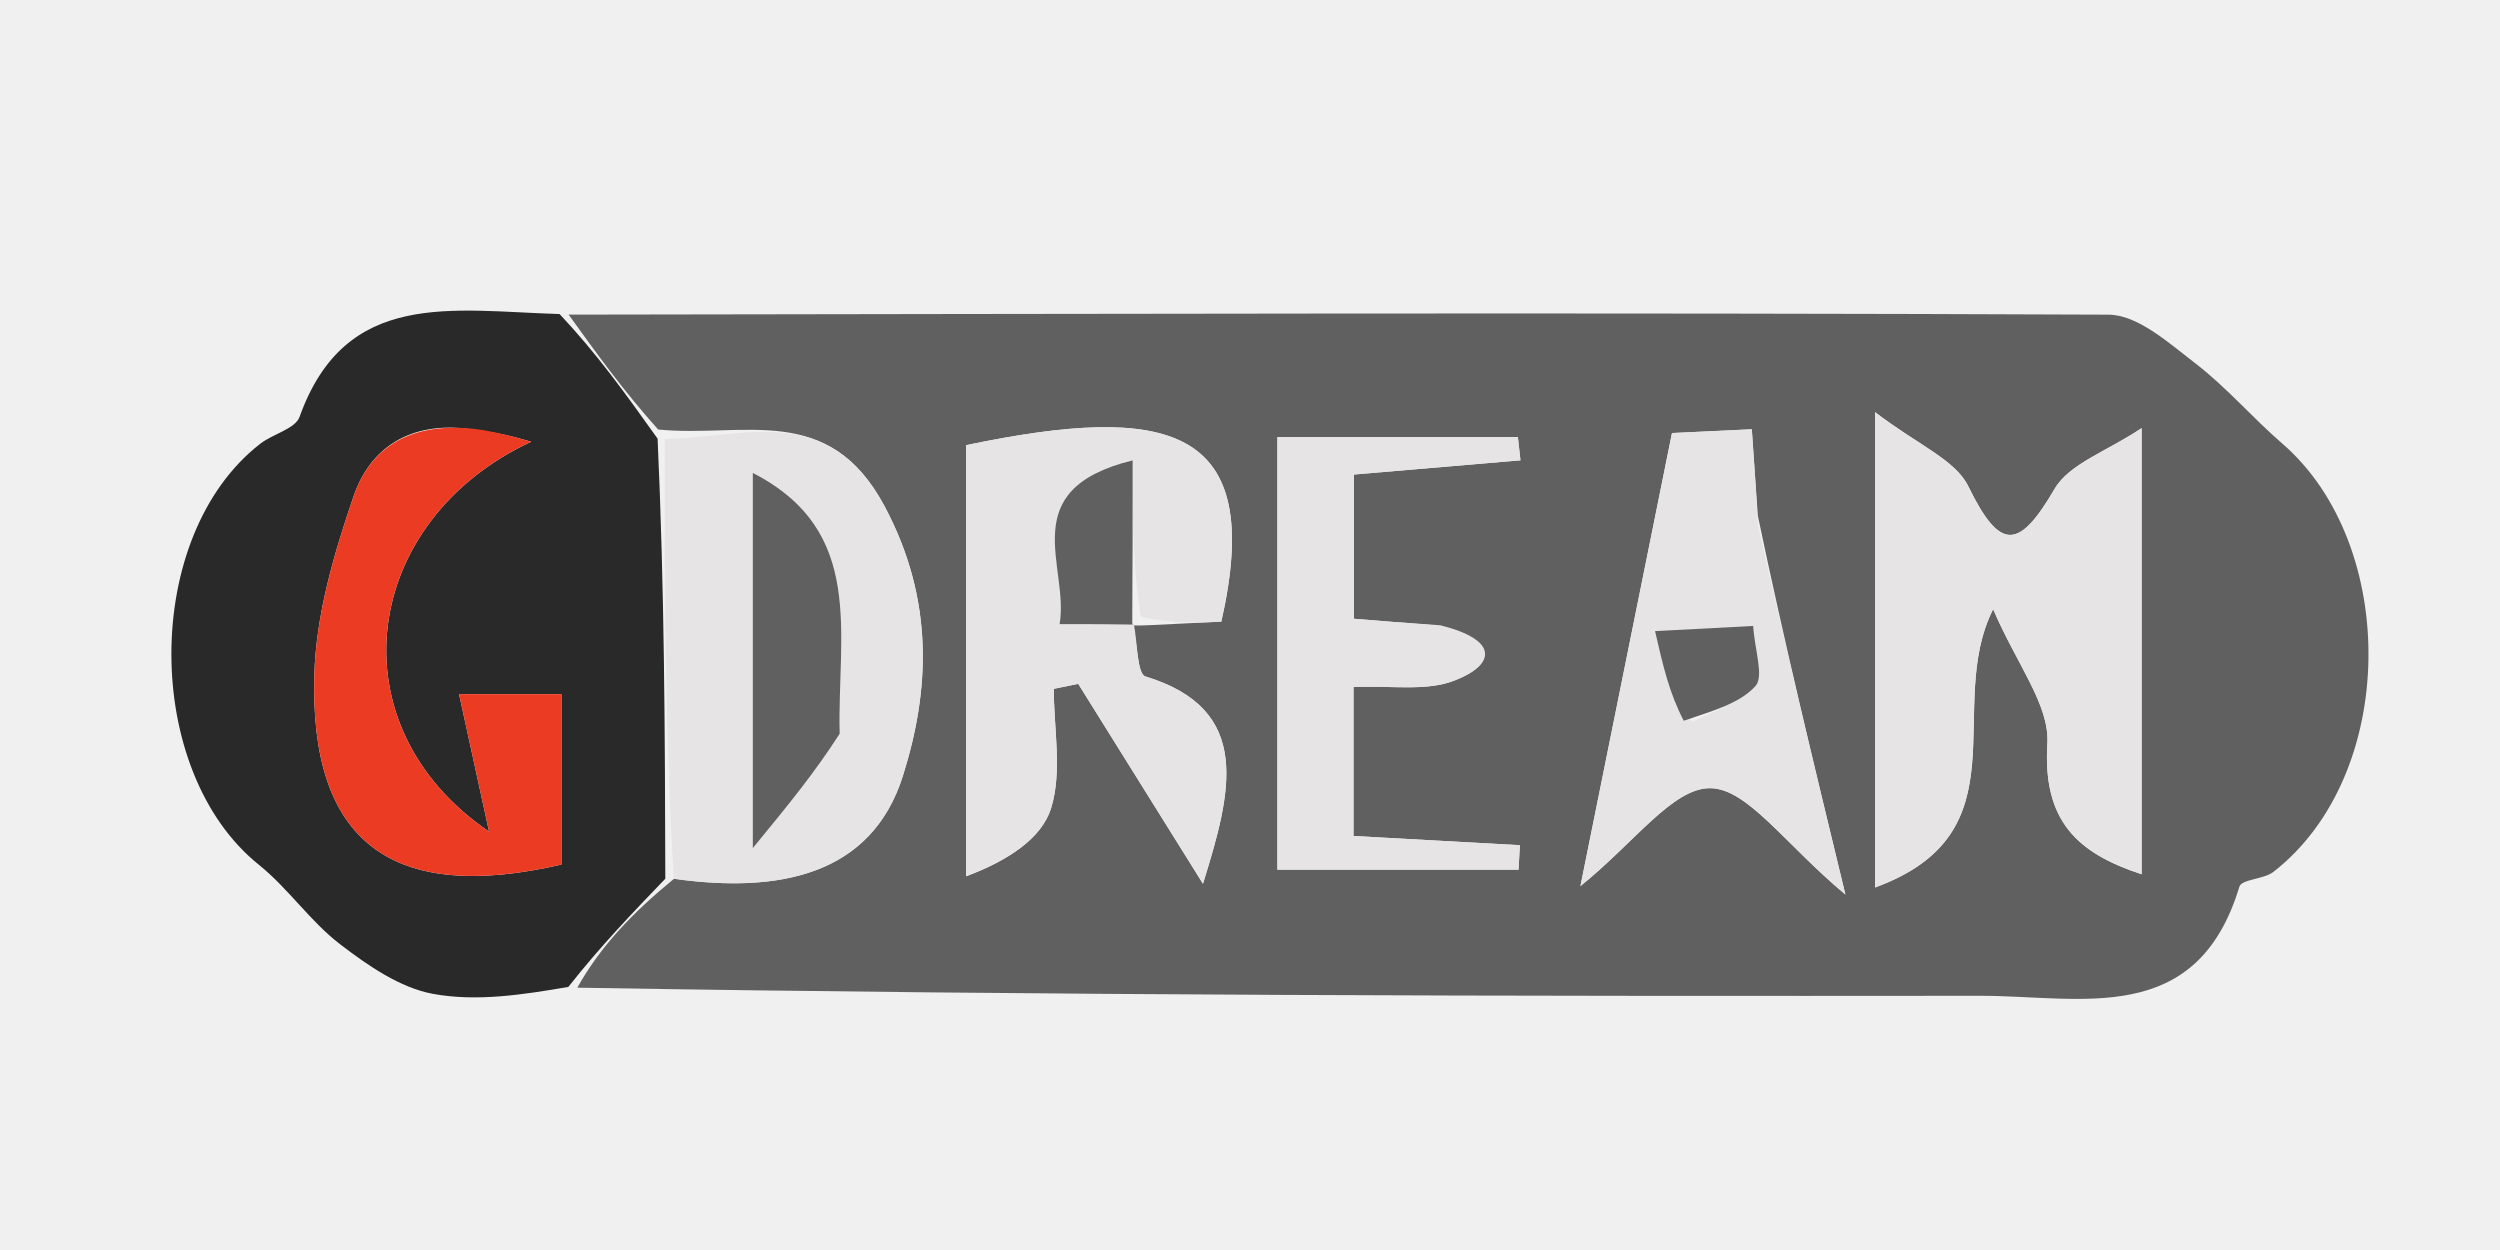
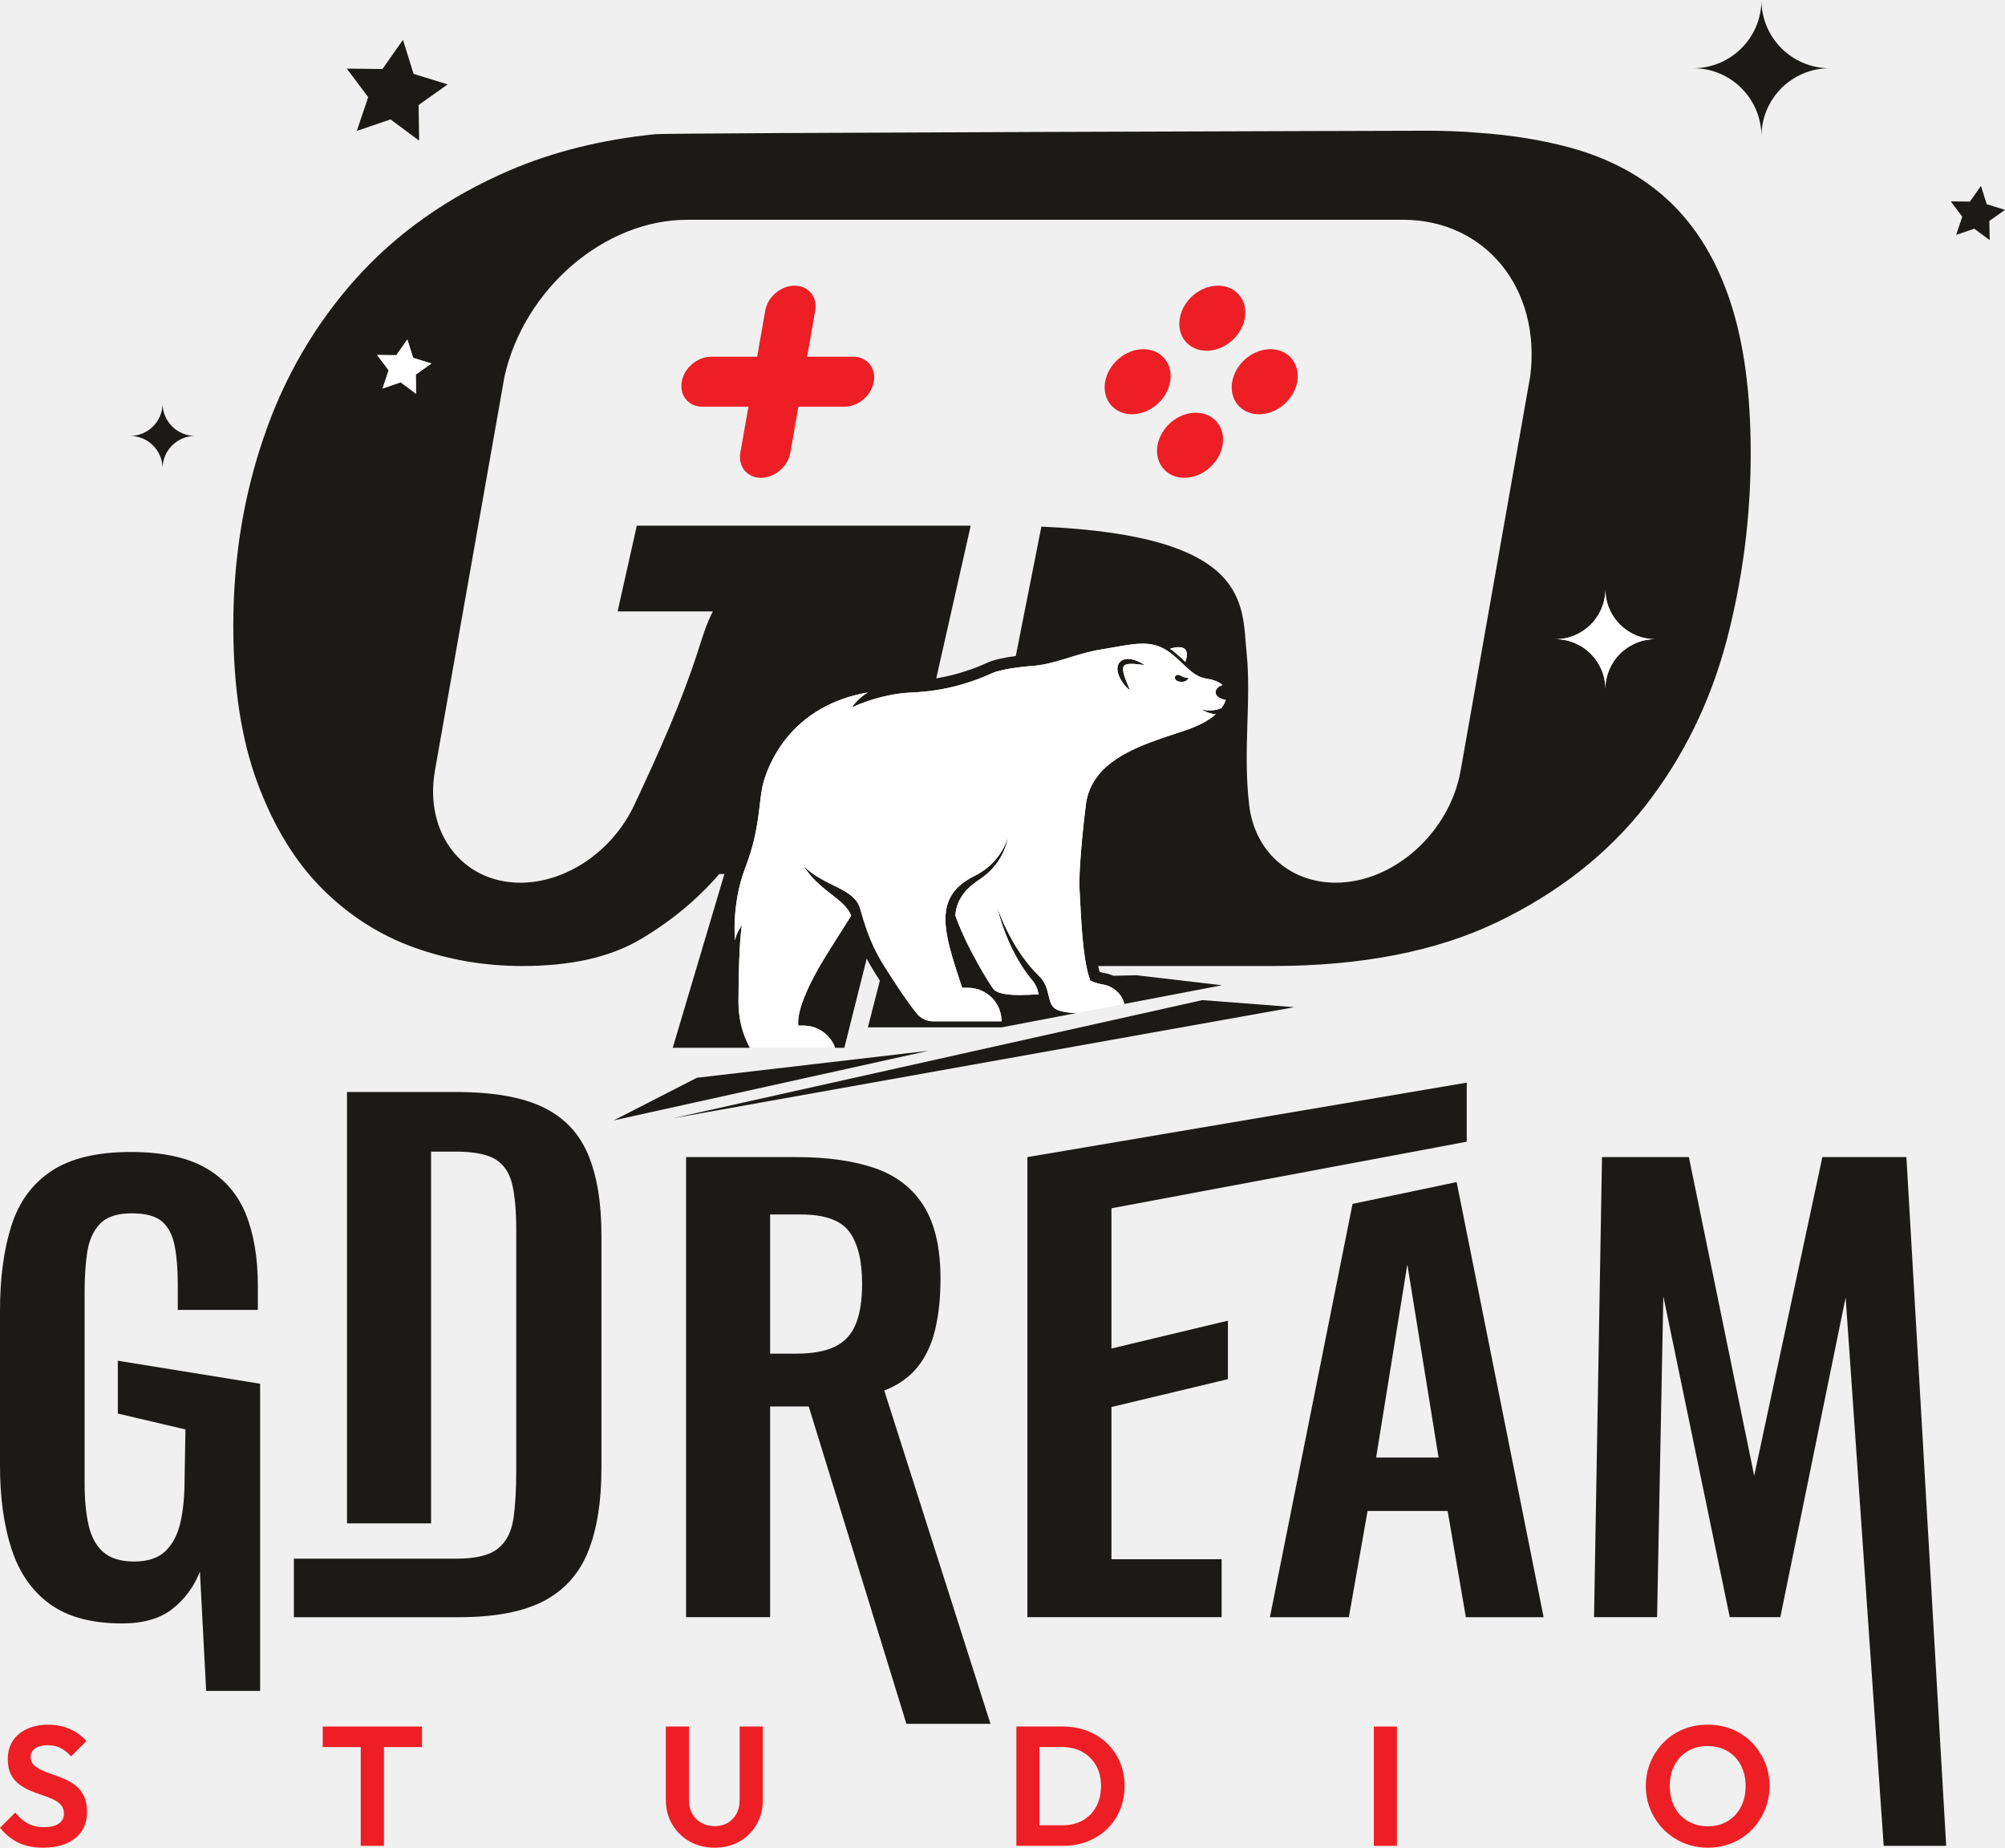
- <svg xmlns="http://www.w3.org/2000/svg" version="1.1" id="Layer_1" x="0px" y="0px" width="100%" viewBox="0 0 128 64" xml:space="preserve">
-   <path fill="#606060" opacity="1" stroke="none" d=" M29.114,16.109   C55.396,16.073 81.678,15.995 107.959,16.111   C109.454,16.118 111.054,17.569 112.406,18.607   C113.997,19.829 115.323,21.388 116.847,22.705   C122.853,27.897 122.769,39.689 116.398,44.641   C115.904,45.025 114.774,45.011 114.657,45.399   C112.466,52.634 106.549,50.98 101.397,50.985   C77.609,51.008 53.822,50.979 29.559,50.569   C30.744,48.443 32.404,46.717 34.508,44.994   C39.907,45.753 44.625,44.802 46.228,39.726   C47.612,35.345 47.844,30.711 45.294,25.927   C42.419,20.534 38.079,22.428 33.697,21.99   C31.925,20.017 30.52,18.063 29.114,16.109  M58.832,32.01   C60.104,31.947 61.377,31.885 62.532,31.828   C64.816,21.764 59.832,20.63 49.466,22.791   C49.466,30.193 49.466,37.529 49.466,44.865   C51.647,44.051 53.343,42.905 53.816,41.38   C54.396,39.509 53.954,37.32 53.954,35.269   C54.371,35.184 54.788,35.098 55.205,35.013   C57.334,38.425 59.463,41.837 61.592,45.249   C63.037,40.596 64.209,36.328 58.645,34.634   C58.216,34.504 58.24,32.883 58.003,32.002   C58.003,32.002 57.956,32.052 58.832,32.01  M96,38.349   C96,40.537 96,42.725 96,45.44   C103.708,42.626 99.522,36.219 102.049,31.191   C103.257,34.015 104.946,36.099 104.825,38.072   C104.584,42.013 106.331,43.673 109.651,44.763   C109.651,37.06 109.651,29.69 109.651,21.92   C107.854,23.122 105.952,23.739 105.197,25.029   C103.378,28.135 102.418,28.257 100.777,24.899   C100.111,23.538 98.201,22.786 96,21.101   C96,27.431 96,32.41 96,38.349  M73.298,32.004   C71.901,31.89 70.504,31.777 69.321,31.68   C69.321,28.849 69.321,26.592 69.321,24.296   C72.369,24.035 75.108,23.801 77.848,23.568   C77.803,23.17 77.759,22.773 77.715,22.376   C73.584,22.376 69.454,22.376 65.403,22.376   C65.403,30.076 65.403,37.445 65.403,44.526   C69.793,44.526 73.771,44.526 77.749,44.526   C77.772,44.109 77.796,43.692 77.819,43.274   C75.036,43.12 72.254,42.966 69.299,42.803   C69.299,40.128 69.299,37.744 69.299,35.177   C71.219,35.089 73.006,35.408 74.455,34.849   C76.648,34.002 76.696,32.744 73.298,32.004  M90.001,26.407   C89.902,24.985 89.803,23.563 89.693,21.978   C87.941,22.06 86.672,22.12 85.606,22.171   C84.04,29.919 82.554,37.272 80.917,45.37   C83.707,43.12 85.643,40.342 87.561,40.355   C89.468,40.367 91.357,43.185 94.485,45.803   C92.791,38.809 91.398,33.056 90.001,26.407  z" />
-   <path fill="#292929" opacity="1" stroke="none" d=" M34.064,44.99   C32.404,46.717 30.744,48.443 29.099,50.53   C26.792,50.926 24.408,51.298 22.169,50.886   C20.475,50.573 18.832,49.433 17.41,48.343   C15.883,47.173 14.759,45.486 13.256,44.278   C7.286,39.484 7.252,27.42 13.333,22.714   C13.981,22.212 15.116,21.958 15.338,21.342   C17.693,14.778 23.132,15.917 28.65,16.079   C30.52,18.063 31.925,20.017 33.669,22.458   C34.026,30.293 34.045,37.642 34.064,44.99  M24.298,22.006   C21.334,21.511 19.04,22.671 18.102,25.412   C17.099,28.345 16.184,31.463 16.094,34.526   C15.842,43.127 20.075,46.274 28.745,44.265   C28.745,41.37 28.745,38.45 28.745,35.54   C26.398,35.54 24.331,35.54 23.504,35.54   C24.055,38.062 24.548,40.322 25.041,42.581   C17.015,37.123 18.512,26.65 27.197,22.616   C26.227,22.341 25.675,22.185 24.298,22.006  z" />
-   <path fill="#E6E4E4" opacity="1" stroke="none" d=" M96,37.869   C96,32.41 96,27.431 96,21.101   C98.201,22.786 100.111,23.538 100.777,24.899   C102.418,28.257 103.378,28.135 105.197,25.029   C105.952,23.739 107.854,23.122 109.651,21.92   C109.651,29.69 109.651,37.06 109.651,44.763   C106.331,43.673 104.584,42.013 104.825,38.072   C104.946,36.099 103.257,34.015 102.049,31.191   C99.522,36.219 103.708,42.626 96,45.44   C96,42.725 96,40.537 96,37.869  z" />
-   <path fill="#E6E4E4" opacity="1" stroke="none" d=" M58.053,31.955   C58.24,32.883 58.216,34.504 58.645,34.634   C64.209,36.328 63.037,40.596 61.592,45.249   C59.463,41.837 57.334,38.425 55.205,35.013   C54.788,35.098 54.371,35.184 53.954,35.269   C53.954,37.32 54.396,39.509 53.816,41.38   C53.343,42.905 51.647,44.051 49.466,44.865   C49.466,37.529 49.466,30.193 49.466,22.791   C59.832,20.63 64.816,21.764 62.532,31.828   C61.377,31.885 60.104,31.947 58.411,31.582   C57.991,28.897 57.991,26.64 57.991,23.571   C51.883,25.07 54.76,29.009 54.251,31.955   C55.765,31.955 56.909,31.955 58.053,31.955  z" />
-   <path fill="#E6E4E4" opacity="1" stroke="none" d=" M34.508,44.994   C34.045,37.642 34.026,30.293 34.036,22.477   C38.079,22.428 42.419,20.534 45.294,25.927   C47.844,30.711 47.612,35.345 46.228,39.726   C44.625,44.802 39.907,45.753 34.508,44.994  M42.997,37.121   C42.866,32.425 44.349,27.191 38.544,24.215   C38.544,30.477 38.544,36.627 38.544,43.423   C40.388,41.176 41.686,39.594 42.997,37.121  z" />
-   <path fill="#E6E4E4" opacity="1" stroke="none" d=" M73.741,32.014   C76.696,32.744 76.648,34.002 74.455,34.849   C73.006,35.408 71.219,35.089 69.299,35.177   C69.299,37.744 69.299,40.128 69.299,42.803   C72.254,42.966 75.036,43.12 77.819,43.274   C77.796,43.692 77.772,44.109 77.749,44.526   C73.771,44.526 69.793,44.526 65.403,44.526   C65.403,37.445 65.403,30.076 65.403,22.376   C69.454,22.376 73.584,22.376 77.715,22.376   C77.759,22.773 77.803,23.17 77.848,23.568   C75.108,23.801 72.369,24.035 69.321,24.296   C69.321,26.592 69.321,28.849 69.321,31.68   C70.504,31.777 71.901,31.89 73.741,32.014  z" />
-   <path fill="#E6E4E4" opacity="1" stroke="none" d=" M90.003,26.855   C91.398,33.056 92.791,38.809 94.485,45.803   C91.357,43.185 89.468,40.367 87.561,40.355   C85.643,40.342 83.707,43.12 80.917,45.37   C82.554,37.272 84.04,29.919 85.606,22.171   C86.672,22.12 87.941,22.06 89.693,21.978   C89.803,23.563 89.902,24.985 90.003,26.855  M86.635,36.967   C87.747,36.38 89.092,36.003 89.879,35.126   C90.323,34.631 89.846,33.311 89.763,32.048   C88.035,32.139 86.645,32.213 84.738,32.313   C85.154,34.12 85.467,35.478 86.635,36.967  z" />
-   <path fill="#EC3B23" opacity="1" stroke="none" d=" M24.71,22.017   C25.675,22.185 26.227,22.341 27.197,22.616   C18.512,26.65 17.015,37.123 25.041,42.581   C24.548,40.322 24.055,38.062 23.504,35.54   C24.331,35.54 26.398,35.54 28.745,35.54   C28.745,38.45 28.745,41.37 28.745,44.265   C20.075,46.274 15.842,43.127 16.094,34.526   C16.184,31.463 17.099,28.345 18.102,25.412   C19.04,22.671 21.334,21.511 24.71,22.017  z" />
-   <path fill="#606060" opacity="1" stroke="none" d=" M58.028,31.978   C56.909,31.955 55.765,31.955 54.251,31.955   C54.76,29.009 51.883,25.07 57.991,23.571   C57.991,26.64 57.991,28.897 57.973,31.603   C57.956,32.052 58.003,32.002 58.028,31.978  z" />
-   <path fill="#606060" opacity="1" stroke="none" d=" M42.991,37.566   C41.686,39.594 40.388,41.176 38.544,43.423   C38.544,36.627 38.544,30.477 38.544,24.215   C44.349,27.191 42.866,32.425 42.991,37.566  z" />
-   <path fill="#606060" opacity="1" stroke="none" d=" M86.207,36.901   C85.467,35.478 85.154,34.12 84.738,32.313   C86.645,32.213 88.035,32.139 89.763,32.048   C89.846,33.311 90.323,34.631 89.879,35.126   C89.092,36.003 87.747,36.38 86.207,36.901  z" />
+ <svg xmlns="http://www.w3.org/2000/svg" version="1.1" id="svg1" width="740.2" height="682.053" viewBox="0 0 740.2 682.053">
+   <defs id="defs1">
+     <clipPath clipPathUnits="userSpaceOnUse" id="clipPath25">
+       <path d="m 645.941,2013.52 h 4201.49 V 4753.49 H 645.941 Z" transform="translate(0,-2.5e-5)" id="path25" />
+     </clipPath>
+     <clipPath clipPathUnits="userSpaceOnUse" id="clipPath27">
+       <path d="m 645.941,2013.52 h 4201.49 V 4753.49 H 645.941 Z" transform="translate(0,-2.5e-5)" id="path27" />
+     </clipPath>
+     <clipPath clipPathUnits="userSpaceOnUse" id="clipPath29">
+       <path d="m 645.941,2013.52 h 4201.49 V 4753.49 H 645.941 Z" transform="translate(0,-2.5e-5)" id="path29" />
+     </clipPath>
+     <clipPath clipPathUnits="userSpaceOnUse" id="clipPath31">
+       <path d="m 645.941,2013.52 h 4201.49 V 4753.49 H 645.941 Z" transform="translate(0,-2.5e-5)" id="path31" />
+     </clipPath>
+     <clipPath clipPathUnits="userSpaceOnUse" id="clipPath33">
+       <path d="m 645.941,2013.52 h 4201.49 V 4753.49 H 645.941 Z" transform="translate(0,-2.5e-5)" id="path33" />
+     </clipPath>
+     <clipPath clipPathUnits="userSpaceOnUse" id="clipPath35">
+       <path d="m 645.941,2013.52 h 4201.49 V 4753.49 H 645.941 Z" transform="translate(0,-2.5e-5)" id="path35" />
+     </clipPath>
+     <clipPath clipPathUnits="userSpaceOnUse" id="clipPath37">
+       <path d="m 645.941,2013.52 h 4201.49 V 4753.49 H 645.941 Z" transform="translate(0,-2.5e-5)" id="path37" />
+     </clipPath>
+     <clipPath clipPathUnits="userSpaceOnUse" id="clipPath39">
+       <path d="m 645.941,2013.52 h 4201.49 V 4753.49 H 645.941 Z" transform="translate(0,-2.5e-5)" id="path39" />
+     </clipPath>
+   </defs>
+   <g id="g1">
+     <g id="group-R5">
+       <path id="path2" d="M 119.332,0 C 93.023,0 70.391,4.539 51.445,13.621 32.496,22.699 15.34,36.469 0,54.969 L 42.285,97.25 C 52.305,84.391 63.656,74.461 76.344,67.41 89.027,60.371 104.605,56.84 123.086,56.84 c 16.605,0 29.762,3.289 39.469,9.859 9.699,6.582 14.558,15.66 14.558,27.25 0,10.02 -2.816,18.172 -8.457,24.43 -5.64,6.262 -13.074,11.512 -22.308,15.75 -9.25,4.23 -19.426,8.133 -30.543,11.73 -11.117,3.602 -22.157,7.762 -33.121,12.461 -10.961,4.692 -21.137,10.641 -30.535,17.852 -9.395,7.199 -16.84,16.277 -22.316,27.25 -5.48,10.949 -8.223,25.047 -8.223,42.277 0,20.043 4.859,37.11 14.57,51.211 9.699,14.09 23.02,24.899 39.93,32.41 16.914,7.52 36.008,11.27 57.317,11.27 22.551,0 42.984,-4.219 61.304,-12.668 18.321,-8.461 33.125,-19.43 44.395,-32.891 L 196.844,252.75 c -9.711,10.641 -19.653,18.48 -29.828,23.492 -10.18,5 -21.696,7.508 -34.532,7.508 -14.726,0 -26.308,-2.891 -34.765,-8.68 -8.457,-5.808 -12.684,-13.871 -12.684,-24.211 0,-9.089 2.82,-16.359 8.461,-21.839 5.633,-5.481 13.07,-10.34 22.309,-14.559 9.234,-4.231 19.496,-8.219 30.777,-11.981 11.27,-3.761 22.387,-8.07 33.356,-12.921 10.957,-4.868 21.058,-10.969 30.296,-18.329 9.239,-7.359 16.68,-16.898 22.321,-28.648 5.636,-11.75 8.457,-26.242 8.457,-43.461 0,-30.699 -10.809,-54.891 -32.418,-72.582 C 186.98,8.832 157.223,0 119.332,0" style="fill:#ed1f24;fill-opacity:1;fill-rule:nonzero;stroke:none" transform="matrix(0.1333333,0,0,-0.1333333,0,682.0533)" />
+       <path id="path3" d="M 998.789,5.16 V 328.391 h 64.361 V 5.16 Z M 893.555,278.59 v 56.84 H 1168.39 V 278.59 H 893.555" style="fill:#ed1f24;fill-opacity:1;fill-rule:nonzero;stroke:none" transform="matrix(0.1333333,0,0,-0.1333333,0,682.0533)" />
+       <path id="path4" d="m 1978.79,0 c -26,0 -49.17,5.789 -69.53,17.379 -20.36,11.582 -36.4,27.41 -48.15,47.453 -11.75,20.039 -17.62,42.75 -17.62,68.117 V 335.43 h 64.36 V 131.07 c 0,-14.73 3.13,-27.41 9.4,-38.058 6.26,-10.652 14.72,-18.871 25.37,-24.66 10.64,-5.801 22.7,-8.68 36.17,-8.68 13.47,0 25.29,2.879 35.47,8.68 10.18,5.789 18.32,14.008 24.43,24.66 6.1,10.648 9.16,23.179 9.16,37.59 V 335.43 h 64.37 V 132.48 c 0,-25.359 -5.73,-48.011 -17.16,-67.878 C 2083.63,44.699 2067.89,28.961 2047.85,17.379 2027.8,5.789 2004.78,0 1978.79,0" style="fill:#ed1f24;fill-opacity:1;fill-rule:nonzero;stroke:none" transform="matrix(0.1333333,0,0,-0.1333333,0,682.0533)" />
+       <path id="path5" d="M 2857.78,5.16 V 62 h 84.09 c 20.99,0 39.54,4.469 55.67,13.398 16.14,8.922 28.66,21.613 37.59,38.043 8.93,16.45 13.38,35.641 13.38,57.571 0,21.59 -4.54,40.398 -13.61,56.367 -9.09,15.973 -21.61,28.5 -37.59,37.59 -15.98,9.07 -34.45,13.621 -55.44,13.621 h -85.5 v 56.84 h 86.44 c 24.42,0 47.13,-4.078 68.12,-12.211 20.99,-8.16 39.15,-19.66 54.5,-34.539 15.34,-14.871 27.25,-32.328 35.7,-52.379 8.45,-20.039 12.69,-41.981 12.69,-65.762 0,-23.82 -4.24,-45.82 -12.69,-66.019 -8.45,-20.2 -20.36,-37.739 -35.7,-52.61 -15.35,-14.879 -33.44,-26.398 -54.26,-34.531 -20.84,-8.137 -43.29,-12.219 -67.42,-12.219 z m -43.68,0 V 335.43 h 63.87 V 5.16 h -63.87" style="fill:#ed1f24;fill-opacity:1;fill-rule:nonzero;stroke:none" transform="matrix(0.1333333,0,0,-0.1333333,0,682.0533)" />
+       <path id="path6" d="M 3803.96,5.16 V 335.43 h 63.88 V 5.16 h -63.88" style="fill:#ed1f24;fill-opacity:1;fill-rule:nonzero;stroke:none" transform="matrix(0.1333333,0,0,-0.1333333,0,682.0533)" />
+       <path id="path7" d="m 4728.04,59.191 c 21,0 39.39,4.699 55.22,14.09 15.8,9.398 28.1,22.469 36.87,39.239 8.77,16.742 13.15,36.242 13.15,58.492 0,16.277 -2.5,31.16 -7.51,44.617 -5.01,13.473 -12.22,25.133 -21.62,35 -9.39,9.871 -20.43,17.453 -33.12,22.793 -12.68,5.32 -27.01,7.988 -42.99,7.988 -20.66,0 -38.83,-4.629 -54.48,-13.871 -15.67,-9.238 -27.96,-22.148 -36.89,-38.75 -8.93,-16.609 -13.39,-35.859 -13.39,-57.777 0,-16.61 2.51,-31.793 7.53,-45.582 5,-13.789 12.13,-25.539 21.37,-35.231 9.23,-9.707 20.35,-17.32 33.34,-22.789 13,-5.488 27.17,-8.219 42.52,-8.219 z M 4728.99,0 c -24.12,0 -46.59,4.391 -67.41,13.141 -20.84,8.77 -39.08,20.988 -54.74,36.66 -15.66,15.66 -27.88,33.82 -36.65,54.488 -8.77,20.672 -13.14,42.902 -13.14,66.723 0,23.789 4.37,45.949 13.14,66.468 8.77,20.512 20.91,38.602 36.41,54.27 15.51,15.652 33.6,27.711 54.26,36.172 20.68,8.449 43.06,12.668 67.18,12.668 24.44,0 46.98,-4.219 67.67,-12.668 20.67,-8.461 38.75,-20.52 54.25,-36.172 15.5,-15.668 27.64,-33.84 36.41,-54.508 8.77,-20.672 13.16,-42.922 13.16,-66.703 0,-23.82 -4.39,-46.047 -13.16,-66.719 C 4877.6,83.152 4865.54,64.981 4850.19,49.332 4834.85,33.66 4816.76,21.531 4795.94,12.922 4775.1,4.301 4752.79,0 4728.99,0" style="fill:#ed1f24;fill-opacity:1;fill-rule:nonzero;stroke:none" transform="matrix(0.1333333,0,0,-0.1333333,0,682.0533)" />
+       <path id="path8" d="m 338.09,620.859 c -83.875,0 -150.438,17.821 -199.707,53.473 C 89.09,709.961 53.715,760.551 32.242,826.09 10.73,891.582 0,968.91 0,1058.04 v 427.72 c 0,91.2 10.469,169.83 31.449,235.87 20.961,66.05 57.914,116.61 110.864,151.76 52.925,35.1 126.05,52.68 219.367,52.68 87.008,0 156.199,-14.7 207.574,-44.03 51.351,-29.38 88.309,-71.55 110.863,-126.59 22.535,-55.05 33.813,-121.87 33.813,-200.5 v -66.04 H 492.203 v 72.33 c 0,40.89 -2.906,75.99 -8.652,105.36 -5.774,29.33 -17.297,51.62 -34.598,66.83 -17.293,15.18 -45.351,22.8 -84.129,22.8 -40.883,0 -70.519,-9.98 -88.847,-29.87 -18.356,-19.94 -29.879,-46.15 -34.594,-78.63 -4.715,-32.51 -7.078,-68.16 -7.078,-106.93 v -533.09 c 0,-44.03 3.66,-82.312 11.008,-114.788 7.324,-32.524 20.96,-57.41 40.886,-74.703 19.903,-17.297 48.211,-25.949 84.918,-25.949 37.738,0 66.563,9.441 86.485,28.3 19.906,18.879 33.808,45.082 41.675,78.629 7.86,33.551 11.793,73.383 11.793,119.521 l 2.422,139.2 -187.265,44 v 146.24 l 393.992,-63.69 V 434.121 H 570.828 L 553.523,763.969 C 536.746,722.02 511.316,687.711 477.262,660.961 443.184,634.242 396.793,620.859 338.09,620.859" style="fill:#1b1a17;fill-opacity:1;fill-rule:nonzero;stroke:none" transform="matrix(0.1333333,0,0,-0.1333333,0,682.0533)" />
+       <path id="path9" d="m 1665.26,1695.96 v -645.83 c 0,-92.259 -12.32,-168.97 -36.97,-230.368 -24.65,-61.27 -65.42,-106.883 -122.56,-136.832 -57.24,-29.828 -135.56,-44.809 -235.08,-44.809 H 813.711 v 162.07 h 450.599 c 53.45,0 91.69,9.438 114.84,28.211 23.04,18.887 37.08,46.43 42.39,82.59 5.3,36.168 7.83,80.387 7.83,132.918 v 667.71 c 0,51.38 -3.69,92.84 -10.94,124.29 -7.38,31.44 -22.58,54.48 -45.62,69.22 -23.04,14.63 -60.35,22 -111.61,22 h -67.61 V 897.82 H 960.805 V 2092.19 H 1261.2 c 103.78,0 184.76,-14.17 242.92,-42.39 58.17,-28.33 99.52,-71.87 124.17,-130.61 24.65,-58.63 36.97,-133.16 36.97,-223.23" style="fill:#1b1a17;fill-opacity:1;fill-rule:nonzero;stroke:none" transform="matrix(0.1333333,0,0,-0.1333333,0,682.0533)" />
+       <path id="path10" d="m 2132.32,1367.81 h 72.34 c 45.06,0 80.98,6.55 107.71,19.67 26.74,13.09 45.86,34.06 57.4,62.9 11.52,28.82 17.3,65.77 17.3,110.86 0,63.93 -11.79,111.9 -35.38,143.89 -23.59,31.95 -68.4,47.95 -134.45,47.95 h -84.92 z M 1899.58,638.172 V 1911.92 h 305.08 c 85.95,0 158.55,-10.23 217.79,-30.67 59.21,-20.45 104.31,-55.31 135.23,-104.58 30.9,-49.29 46.39,-116.37 46.39,-201.28 0,-51.38 -4.7,-97.5 -14.15,-138.39 -9.43,-40.87 -25.42,-75.75 -47.96,-104.56 -22.55,-28.85 -53.73,-51.11 -93.56,-66.83 l 294.07,-922.7 h -232.74 l -270.48,878.66 H 2132.32 V 638.172 h -232.74" style="fill:#1b1a17;fill-opacity:1;fill-rule:nonzero;stroke:none" transform="matrix(0.1333333,0,0,-0.1333333,0,682.0533)" />
+       <path id="path11" d="M 2844.67,638.172 V 1911.92 l 1216.45,206.16 v -163.55 l -983.73,-184.29 v -388.28 l 322.52,77.15 v -161.97 l -322.52,-77.15 V 798.559 h 305.08 V 638.172 h -537.8" style="fill:#1b1a17;fill-opacity:1;fill-rule:nonzero;stroke:none" transform="matrix(0.1333333,0,0,-0.1333333,0,682.0533)" />
+       <path id="path12" d="m 3810.19,1080.08 86.5,534.67 86.51,-534.67 z m 223,762.74 -288.2,-60.47 -228.86,-1144.229 h 218.62 l 51.83,294.059 h 221.73 l 50.34,-294.059 h 215.39 L 4033.19,1842.82" style="fill:#1b1a17;fill-opacity:1;fill-rule:nonzero;stroke:none" transform="matrix(0.1333333,0,0,-0.1333333,0,682.0533)" />
+       <path id="path13" d="m 4413.64,638.172 22.01,1273.748 h 240.59 l 180.84,-882.2 188.72,882.2 h 232.73 L 5388.61,5.16 H 5215.62 L 5110.27,1523.5 4929.42,638.172 h -139.95 l -183.99,888.478 -17.3,-888.478 h -174.54" style="fill:#1b1a17;fill-opacity:1;fill-rule:nonzero;stroke:none" transform="matrix(0.1333333,0,0,-0.1333333,0,682.0533)" />
+       <path id="path14" d="m 3340.91,4144.42 c 49.74,0 97.12,40.32 105.84,90.06 8.7,49.72 -24.55,90.04 -74.28,90.04 -49.74,0 -97.11,-40.32 -105.83,-90.04 -8.72,-49.74 24.54,-90.06 74.27,-90.06" style="fill:#ed1f24;fill-opacity:1;fill-rule:nonzero;stroke:none" transform="matrix(0.1333333,0,0,-0.1333333,0,682.0533)" />
+       <path id="path15" d="m 3279.29,3792.63 c 49.74,0 97.12,40.32 105.82,90.06 8.72,49.72 -24.53,90.05 -74.27,90.05 -49.73,0 -97.12,-40.33 -105.82,-90.05 -8.72,-49.74 24.54,-90.06 74.27,-90.06" style="fill:#ed1f24;fill-opacity:1;fill-rule:nonzero;stroke:none" transform="matrix(0.1333333,0,0,-0.1333333,0,682.0533)" />
+       <path id="path16" d="m 3240.04,4058.58 c 8.71,49.73 -24.54,90.05 -74.27,90.05 -49.74,0 -97.11,-40.32 -105.83,-90.05 -8.72,-49.74 24.54,-90.06 74.27,-90.06 49.74,0 97.12,40.32 105.83,90.06" style="fill:#ed1f24;fill-opacity:1;fill-rule:nonzero;stroke:none" transform="matrix(0.1333333,0,0,-0.1333333,0,682.0533)" />
+       <path id="path17" d="m 3591.83,4058.58 c 8.7,49.73 -24.55,90.05 -74.29,90.05 -49.72,0 -97.1,-40.32 -105.82,-90.05 -8.72,-49.74 24.54,-90.06 74.28,-90.06 49.73,0 97.11,40.32 105.83,90.06" style="fill:#ed1f24;fill-opacity:1;fill-rule:nonzero;stroke:none" transform="matrix(0.1333333,0,0,-0.1333333,0,682.0533)" />
+       <path id="path18" d="m 2210.62,3989.39 h 127.55 c 38.23,0 74.62,30.97 81.32,69.19 6.7,38.21 -18.86,69.2 -57.08,69.2 h -127.55 l 22.35,127.55 c 6.69,38.22 -18.86,69.19 -57.08,69.19 -38.21,0 -74.62,-30.97 -81.32,-69.19 l -22.34,-127.55 h -127.55 c -38.22,0 -74.63,-30.99 -81.33,-69.2 -6.68,-38.22 18.87,-69.19 57.08,-69.19 h 127.56 l -22.34,-127.56 c -6.7,-38.21 18.85,-69.2 57.06,-69.2 38.23,0 74.63,30.99 81.33,69.2 l 22.34,127.56" style="fill:#ed1f24;fill-opacity:1;fill-rule:nonzero;stroke:none" transform="matrix(0.1333333,0,0,-0.1333333,0,682.0533)" />
+       <path id="path19" d="m 4877.14,4737.75 v 0 c 0,104.28 -84.53,188.81 -188.8,188.81 104.27,0 188.8,84.53 188.8,188.81 0,-104.28 84.53,-188.81 188.81,-188.81 -104.28,0 -188.81,-84.53 -188.81,-188.81" style="fill:#1b1a17;fill-opacity:1;fill-rule:nonzero;stroke:none" transform="matrix(0.1333333,0,0,-0.1333333,0,682.0533)" />
+       <path id="path20" d="m 450.152,3818.45 v 0 c 0,49.74 -40.312,90.05 -90.047,90.05 49.735,0 90.047,40.32 90.047,90.05 0,-49.73 40.317,-90.05 90.051,-90.05 -49.734,0 -90.051,-40.31 -90.051,-90.05" style="fill:#1b1a17;fill-opacity:1;fill-rule:nonzero;stroke:none" transform="matrix(0.1333333,0,0,-0.1333333,0,682.0533)" />
+       <path id="path21" d="m 5509.05,4450.62 -42.59,31.65 -50.22,-17.14 16.94,50.29 -31.82,42.46 53.07,-0.57 30.54,43.39 15.85,-50.65 50.71,-15.65 -43.26,-30.72 0.78,-53.06" style="fill:#1b1a17;fill-opacity:1;fill-rule:nonzero;stroke:none" transform="matrix(0.1333333,0,0,-0.1333333,0,682.0533)" />
+       <path id="path22" d="m 1160.5,4725.97 -79.2,58.85 -93.37,-31.87 31.5,93.5 -59.168,78.96 98.668,-1.06 56.81,80.67 29.47,-94.17 94.28,-29.1 -80.45,-57.13 1.46,-98.65" style="fill:#1b1a17;fill-opacity:1;fill-rule:nonzero;stroke:none" transform="matrix(0.1333333,0,0,-0.1333333,0,682.0533)" />
+       <path id="path23" d="m 4847.42,3856.72 v 8.42 c 0,-1.41 0.01,-2.83 0.01,-4.24 0,-1.39 -0.01,-2.79 -0.01,-4.18 m -897.1,896.77 h -3.04 c 0.34,0 0.51,0 0.51,0 0.84,0 1.69,0 2.53,0" style="fill:#1b1a17;fill-opacity:1;fill-rule:nonzero;stroke:none" transform="matrix(0.1333333,0,0,-0.1333333,0,682.0533)" />
+       <path id="path24" d="m 2337.88,2214.63 h -25.6 c -12.91,35.76 -47.17,61.3 -87.33,61.3 h -14.74 c -4.44,43.2 29.81,120.33 88.62,212.68 27.28,42.81 45.82,72.27 57.97,91.75 -18.57,47.63 -88.7,68.44 -130.41,135.77 60.63,-57.2 139.42,-59.2 155.54,-117.63 12.31,-44.61 23.96,-76.52 37.09,-104.36 17.84,-37.81 38.43,-68.05 67.24,-111.98 22.83,-34.81 40.37,-58.11 52.34,-72.85 11.05,-13.6 27.58,-21.5 45.1,-21.5 h 189.46 v 0 c 0,51.26 -41.55,92.82 -92.82,92.82 h -16.37 c -13.4,40.89 -25.89,78.17 -34.5,112 -22.74,89.29 -18.36,154.41 68.26,197.41 53.75,26.68 80.64,68.97 93.94,107.84 -8.64,-40.15 -30.33,-85.24 -80.54,-118.04 -44.29,-28.93 -63.23,-61.59 -65.99,-99.28 9.86,-27.18 23.83,-60.52 43.25,-97.5 28.62,-54.46 41.06,-73.76 60.25,-103.37 9.9,-15.27 40.71,-19.04 74.35,-19.04 17.67,0 36.12,1.04 52.74,1.99 -2.47,12.87 -6.99,26.39 -18.08,39.55 -34.71,41.14 -72.78,107.89 -96.62,200.53 33,-89.77 77.58,-152.34 116.23,-189.81 24.66,-23.92 23.47,-51.88 31.26,-72.17 2.21,-5.8 5.13,-11 9.64,-15.27 9.8,-9.31 33.49,-13.57 61.18,-15.05 l -206.18,-39.37 h -370.11 l 33.14,129.42 h 0.04 c -13.55,20.85 -25.64,40.39 -36.48,60.95 l -61.87,-246.79 m -261.32,0 h -213.82 l 143.04,481.08 h -14.11 c -61.42,-70.98 -134.04,-131.13 -217.86,-180.51 -83.83,-49.8 -192.96,-74.28 -327.4,-74.28 -104.16,0 -203.75,17 -299.19,51.04 -95.86,34.45 -180.927,88.81 -255.204,163.07 -74.278,74.28 -134.032,171.79 -178.848,292.13 -44.809,120.36 -67.227,265.59 -67.227,435.7 v 0 c 0,184.27 28.223,358.96 85.071,524.12 56.437,165.15 141.504,310.8 254.789,437.38 113.289,126.12 255.199,226.13 424.919,299.18 120.75,51.87 255.62,85.49 404.59,100.41 34.13,3.7 2094.99,9.44 2131.97,9.54 h 3.04 c 50.14,-0.05 98.67,-1.72 144.36,-5.81 90.88,-6.22 173.87,-19.92 248.57,-39.82 112.87,-30.3 206.23,-80.94 280.1,-151.06 74.27,-70.54 129.89,-162.67 167.64,-276.78 37.44,-113.14 56.12,-251.55 56.43,-414.88 v -8.42 c -0.35,-175.73 -22.76,-347.79 -67.22,-516.59 -45.23,-169.71 -119.92,-321.59 -224.07,-455.21 -104.57,-133.6 -241.1,-240.68 -409.57,-322 -168.89,-81.33 -377.2,-122 -624.94,-122 h -481.01 c 1.26,-5.72 2.58,-11.21 4.02,-16.24 3.87,-1.19 9.08,-2.53 15.17,-3.57 8.11,-1.43 15.67,-4.02 22.95,-7.08 l 64.72,1.35 236.16,-27.74 -270.34,-51.63 c -7.05,27.35 -29.91,48.55 -58.94,53.59 -23.3,4.05 -35.43,11.02 -35.43,11.02 -22.51,59.3 -25.61,180.02 -29.65,248.51 -4.12,68.57 16.65,232.97 16.65,232.97 13.47,139.91 178.35,176.77 282.51,213.47 37.42,13.2 61.76,28.22 77.63,42.33 -3.46,0.39 -6.91,0.9 -10.25,1.68 -10.63,2.41 -20.67,6.44 -29.46,12.06 7.62,-2.12 15.43,-3.08 23.08,-3.08 2.39,0 4.77,0.09 7.12,0.28 9.02,0.62 17.6,2.88 25.41,6.19 6.54,8.8 10.02,16.64 11.9,22.66 -8.43,1.49 -27.97,6.32 -27.97,21.5 0,11.55 11.6,17.28 18.92,19.75 -13.27,12.33 -34.52,15.98 -43.75,17.49 -38.83,6.35 -56.83,35.83 -93.78,66.27 -28.18,23.26 -53.91,30.8 -83.29,30.8 -30.12,0 -64.07,-7.92 -108.45,-14.94 -82.12,-13 -131.75,-42.89 -202.14,-47.25 0,0 -75.7,-5.54 -106.54,-19.73 -51.13,-23.47 -127.38,-49.55 -219.89,-53.19 -92.59,-3.57 -168.85,-41.78 -168.85,-41.78 19.19,27.59 45.03,41.78 45.03,41.78 -53.35,-9.28 -97.18,-26.24 -133.17,-47.33 -135.08,-79.03 -159.34,-215.53 -159.34,-215.53 -7.53,-37.57 -8.4,-85.69 -23.77,-148.71 -5.55,-22.67 -13,-47.25 -23.31,-73.96 -38.84,-100.99 -28.38,-200.63 -28.38,-200.63 3.49,21.49 19.18,41.78 19.18,41.78 -8,-43.44 -9.43,-156.32 -9.67,-211.65 -0.15,-38.13 7.3,-75.94 23.15,-110.66 3.04,-6.65 6.01,-12.41 8.72,-17.07 m 1807.71,2292.38 -990.86,-0.03 -990.85,-0.03 c -228.22,-0.01 -450.18,-190.05 -505.52,-432.81 L 1204.26,2981.89 c -30.25,-171.4 75.65,-310.32 236.52,-310.32 126.19,0.01 254.57,86.15 315.03,214.4 71.59,151.88 131.31,287.09 175.17,422.17 12.03,37.04 23.17,76.23 42.68,114.5 h -263.6 l 53.11,237.36 h 924.56 l -0.06,-0.25 -95.36,-422.46 c 58.8,9.85 107.52,27.83 141.29,43.29 20.03,9.29 52.92,15.15 78.94,18.58 l 70.88,358.22 c 583.51,-25.24 554.54,-216.13 568.2,-349.18 13.65,-133.14 -10.77,-270.3 7.21,-422.18 15.19,-128.25 113.17,-214.38 239.36,-214.37 160.87,0.01 315.81,138.95 346.05,310.34 l 192.78,1092.26 c 30.35,242.75 -124.55,432.76 -352.75,432.76 m 560.72,-1022.95 c 0,-76.34 -61.88,-138.22 -138.2,-138.22 76.32,0 138.2,-61.88 138.2,-138.21 0,76.33 61.89,138.21 138.22,138.21 -76.33,0 -138.22,61.88 -138.22,138.22 M 3263.67,3323.7 c -8.39,0 -17.51,-2.21 -24.25,-4.31 4.53,-3.01 8.97,-6.34 13.4,-9.98 10.78,-8.88 20.14,-17.84 28.38,-25.69 l 0.87,-0.87 c 11.1,32.72 -2.32,40.85 -18.4,40.85 m -2111.66,701.61 v 0 l -0.78,53.05 43.26,30.73 -50.71,15.65 -15.85,50.64 -30.55,-43.38 -53.06,0.57 31.82,-42.46 -16.94,-50.29 50.22,17.14 42.59,-31.65" style="fill:#1b1a17;fill-opacity:1;fill-rule:nonzero;stroke:none" transform="matrix(0.1333333,0,0,-0.1333333,0,682.0533)" clip-path="url(#clipPath25)" />
+       <path id="path26" d="m 1862.67,2019.34 1466.51,327.24 254.52,-19.63 -1721.03,-307.61" style="fill:#1b1a17;fill-opacity:1;fill-rule:nonzero;stroke:none" transform="matrix(0.1333333,0,0,-0.1333333,0,682.0533)" clip-path="url(#clipPath27)" />
+       <path id="path28" d="m 1699.05,2013.52 v 0 l 230.64,118.07 641.4,74.69 -872.04,-192.76" style="fill:#1b1a17;fill-opacity:1;fill-rule:nonzero;stroke:none" transform="matrix(0.1333333,0,0,-0.1333333,0,682.0533)" clip-path="url(#clipPath29)" />
+       <path id="path30" d="m 3129,3203.83 c -10.03,7.83 -18.24,17.56 -24.9,28.57 -3.36,5.54 -6.13,11.45 -8.16,18.05 -1.85,6.59 -3.08,14.07 -0.78,22.27 0.83,2 1.38,4.07 2.62,5.93 1.35,1.79 2.55,3.81 4.24,5.24 3.44,2.98 7.29,4.91 11.12,5.93 3.57,0.87 6.98,1.24 10.26,1.24 3.78,0 7.38,-0.49 10.86,-1.23 12.96,-2.67 24.57,-8.1 34.73,-15.75 -12.52,1.56 -24.61,3.37 -36.05,3.5 -5.64,-0.1 -11.26,-0.28 -15.37,-2.06 -4.2,-1.72 -6.15,-3.71 -7.24,-7.4 -2.16,-7.62 0.98,-19.59 4.92,-30.37 4.11,-11.04 9.03,-22.17 13.75,-33.92 m 142.7,23.87 c -8.73,0 -18.46,2.87 -18.7,11.89 -0.08,3.02 3.07,7.66 8.59,7.66 1.99,0 4.28,-0.6 6.85,-2.09 7.7,-4.5 12.06,-5.79 16.18,-5.79 1.06,0 2.1,0.09 3.18,0.22 0.16,0.02 0.31,0.03 0.46,0.03 4.51,0 -0.59,-10.05 -11.01,-11.54 -1.72,-0.24 -3.61,-0.38 -5.55,-0.38" style="fill:#1b1a17;fill-opacity:1;fill-rule:nonzero;stroke:none" transform="matrix(0.1333333,0,0,-0.1333333,0,682.0533)" clip-path="url(#clipPath31)" />
+       <path id="path32" d="m 4444.99,3207.63 c 0,76.33 -61.88,138.21 -138.2,138.21 76.32,0 138.2,61.88 138.2,138.22 0,-76.34 61.89,-138.22 138.22,-138.22 -76.33,0 -138.22,-61.88 -138.22,-138.21" style="fill:#ffffff;fill-opacity:1;fill-rule:nonzero;stroke:none" transform="matrix(0.1333333,0,0,-0.1333333,0,682.0533)" clip-path="url(#clipPath33)" />
+       <path id="path34" d="m 1152.01,4025.31 -42.59,31.65 -50.22,-17.14 16.94,50.29 -31.82,42.46 53.06,-0.57 30.55,43.38 15.85,-50.64 50.71,-15.65 -43.26,-30.73 0.78,-53.05" style="fill:#ffffff;fill-opacity:1;fill-rule:nonzero;stroke:none" transform="matrix(0.1333333,0,0,-0.1333333,0,682.0533)" clip-path="url(#clipPath35)" />
+       <path id="path36" d="m 3282.07,3282.85 -0.87,0.87 c -8.24,7.85 -17.6,16.81 -28.38,25.69 -4.43,3.64 -8.87,6.97 -13.4,9.98 6.74,2.1 15.86,4.31 24.25,4.31 16.08,0 29.5,-8.13 18.4,-40.85" style="fill:#ffffff;fill-opacity:1;fill-rule:nonzero;stroke:none" transform="matrix(0.1333333,0,0,-0.1333333,0,682.0533)" clip-path="url(#clipPath37)" />
+       <path id="path38" d="m 2312.28,2214.63 h -235.72 c -2.71,4.66 -5.68,10.42 -8.72,17.07 -15.85,34.72 -23.3,72.53 -23.15,110.66 0.24,55.33 1.67,168.21 9.67,211.65 0,0 -15.69,-20.29 -19.18,-41.78 0,0 -10.46,99.64 28.38,200.63 10.31,26.71 17.76,51.29 23.31,73.96 15.37,63.02 16.24,111.14 23.77,148.71 0,0 24.26,136.5 159.34,215.53 35.99,21.09 79.82,38.05 133.17,47.33 0,0 -25.84,-14.19 -45.03,-41.78 0,0 76.26,38.21 168.85,41.78 92.51,3.64 168.76,29.72 219.89,53.19 30.84,14.19 106.54,19.73 106.54,19.73 70.39,4.36 120.02,34.25 202.14,47.25 44.38,7.02 78.33,14.94 108.45,14.94 29.38,0 55.11,-7.54 83.29,-30.8 36.95,-30.44 54.95,-59.92 93.78,-66.27 9.23,-1.51 30.48,-5.16 43.75,-17.49 -7.32,-2.47 -18.92,-8.2 -18.92,-19.75 0,-15.18 19.54,-20.01 27.97,-21.5 -1.88,-6.02 -5.36,-13.86 -11.9,-22.66 -7.81,-3.31 -16.39,-5.57 -25.41,-6.19 -2.35,-0.19 -4.73,-0.28 -7.12,-0.28 -7.65,0 -15.46,0.96 -23.08,3.08 8.79,-5.62 18.83,-9.65 29.46,-12.06 3.34,-0.78 6.79,-1.29 10.25,-1.68 -15.87,-14.11 -40.21,-29.13 -77.63,-42.33 -104.16,-36.7 -269.04,-73.56 -282.51,-213.47 0,0 -20.77,-164.4 -16.65,-232.97 4.04,-68.49 7.14,-189.21 29.65,-248.51 0,0 12.13,-6.97 35.43,-11.02 29.03,-5.04 51.89,-26.24 58.94,-53.59 l -133.95,-25.59 c -27.69,1.48 -51.38,5.74 -61.18,15.05 -4.51,4.27 -7.43,9.47 -9.64,15.27 -7.79,20.29 -6.6,48.25 -31.26,72.17 -38.65,37.47 -83.23,100.04 -116.23,189.81 23.84,-92.64 61.91,-159.39 96.62,-200.53 11.09,-13.16 15.61,-26.68 18.08,-39.55 -16.62,-0.95 -35.07,-1.99 -52.74,-1.99 -33.64,0 -64.45,3.77 -74.35,19.04 -19.19,29.61 -31.63,48.91 -60.25,103.37 -19.42,36.98 -33.39,70.32 -43.25,97.5 2.76,37.69 21.7,70.35 65.99,99.28 50.21,32.8 71.9,77.89 80.54,118.04 -13.3,-38.87 -40.19,-81.16 -93.94,-107.84 -86.62,-43 -91,-108.12 -68.26,-197.41 8.61,-33.83 21.1,-71.11 34.5,-112 h 16.37 c 51.27,0 92.82,-41.56 92.82,-92.82 H 2583.7 c -17.52,0 -34.05,7.9 -45.1,21.5 -11.97,14.74 -29.51,38.04 -52.34,72.85 -28.81,43.93 -49.4,74.17 -67.24,111.98 -13.13,27.84 -24.78,59.75 -37.09,104.36 -16.12,58.43 -94.91,60.43 -155.54,117.63 41.71,-67.33 111.84,-88.14 130.41,-135.77 -12.15,-19.48 -30.69,-48.94 -57.97,-91.75 -58.81,-92.35 -93.06,-169.48 -88.62,-212.68 h 14.74 c 40.16,0 74.42,-25.54 87.33,-61.3 m 811.12,1076.43 c -3.28,0 -6.69,-0.37 -10.26,-1.24 -3.83,-1.02 -7.68,-2.95 -11.12,-5.93 -1.69,-1.43 -2.89,-3.45 -4.24,-5.24 -1.24,-1.86 -1.79,-3.93 -2.62,-5.93 -2.3,-8.2 -1.07,-15.68 0.78,-22.27 2.03,-6.6 4.8,-12.51 8.16,-18.05 6.66,-11.01 14.87,-20.74 24.9,-28.57 -4.72,11.75 -9.64,22.88 -13.75,33.92 -3.94,10.78 -7.08,22.75 -4.92,30.37 1.09,3.69 3.04,5.68 7.24,7.4 4.11,1.78 9.73,1.96 15.37,2.06 11.44,-0.13 23.53,-1.94 36.05,-3.5 -10.16,7.65 -21.77,13.08 -34.73,15.75 -3.48,0.74 -7.08,1.23 -10.86,1.23 m 138.19,-43.81 c -5.52,0 -8.67,-4.64 -8.59,-7.66 0.24,-9.02 9.97,-11.89 18.7,-11.89 1.94,0 3.83,0.14 5.55,0.38 10.42,1.49 15.52,11.54 11.01,11.54 -0.15,0 -0.3,-0.01 -0.46,-0.03 -1.08,-0.13 -2.12,-0.22 -3.18,-0.22 -4.12,0 -8.48,1.29 -16.18,5.79 -2.57,1.49 -4.86,2.09 -6.85,2.09" style="fill:#ffffff;fill-opacity:1;fill-rule:nonzero;stroke:none" transform="matrix(0.1333333,0,0,-0.1333333,0,682.0533)" clip-path="url(#clipPath39)" />
+     </g>
+   </g>
</svg>
